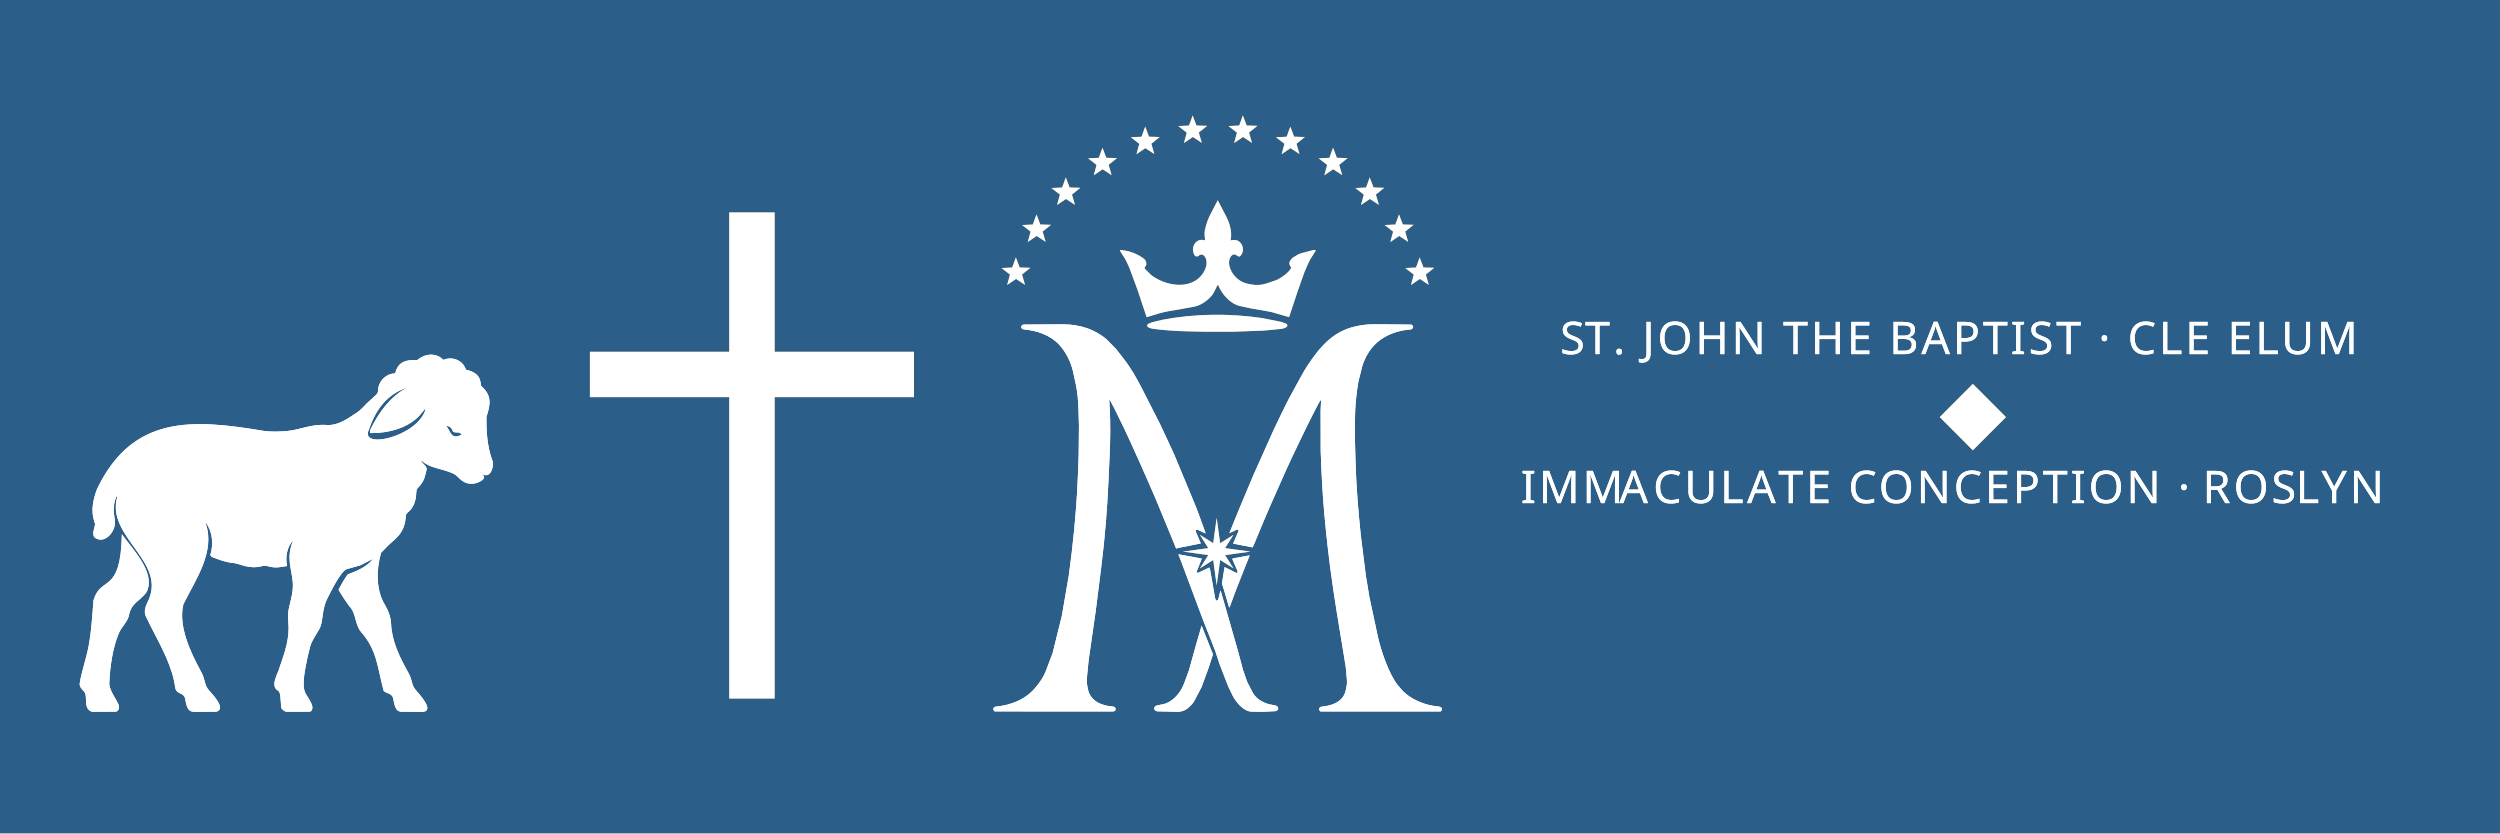
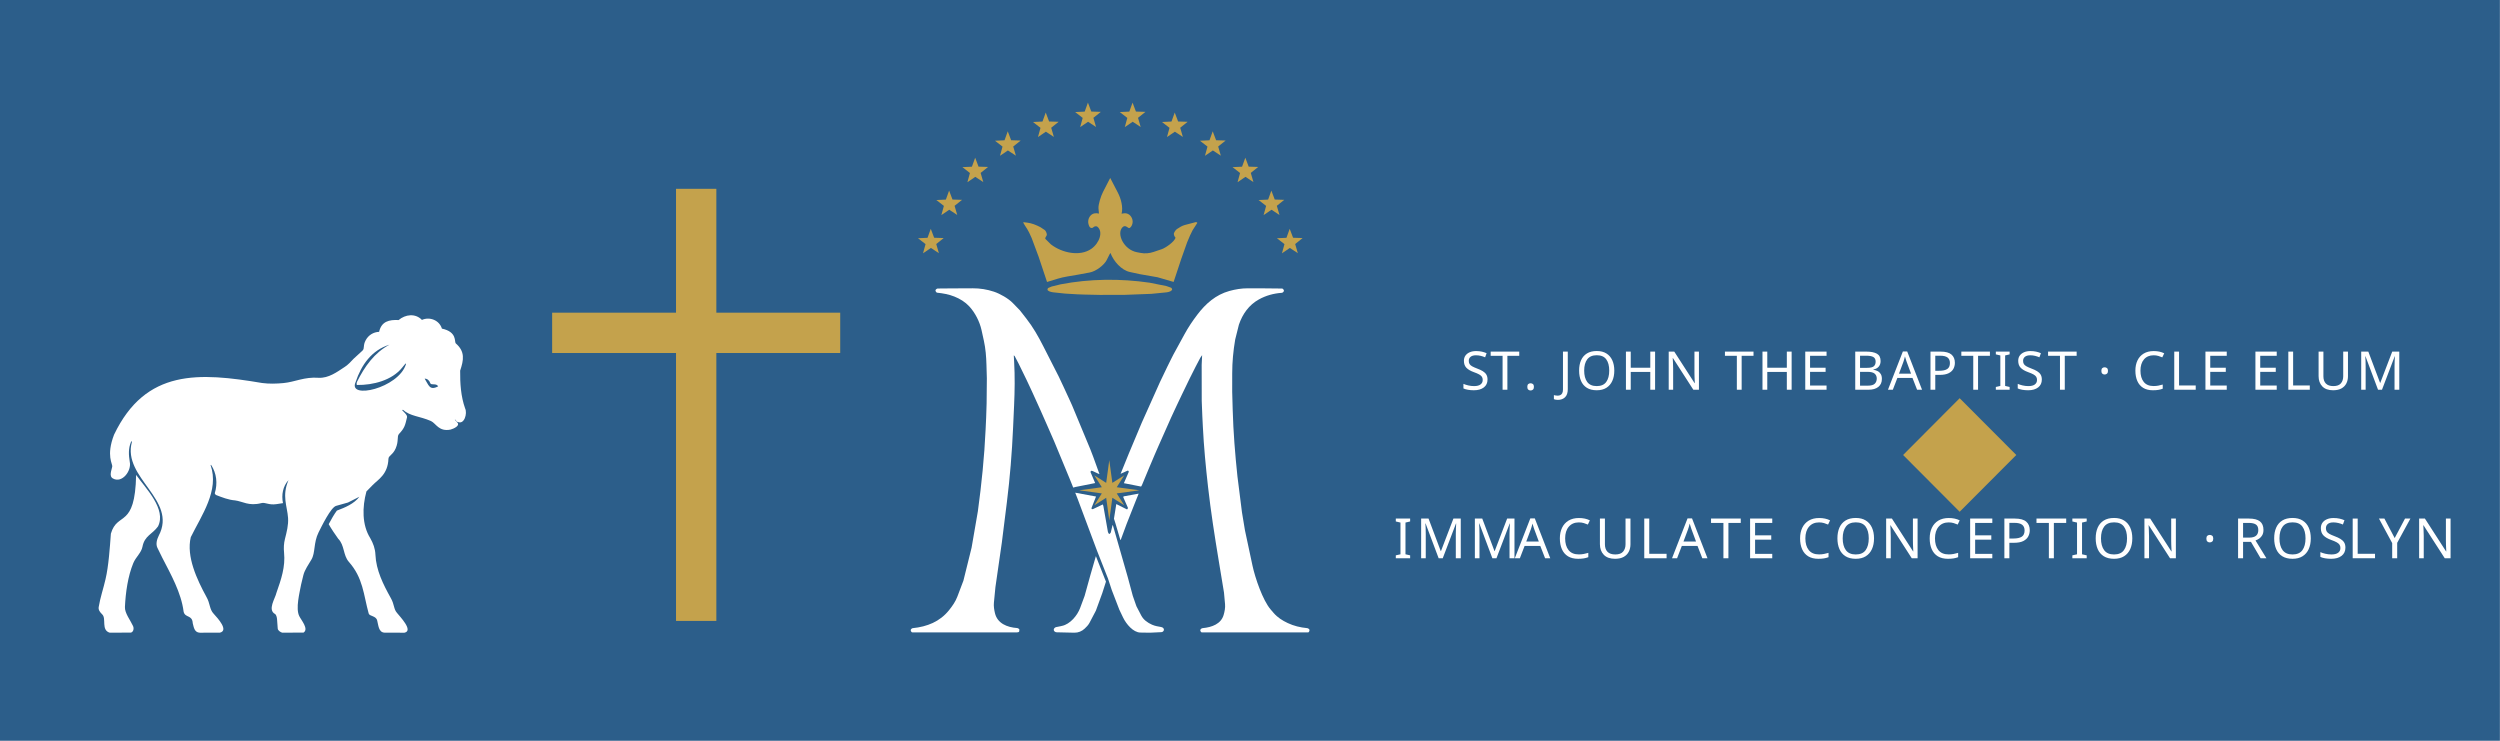
- <svg xmlns="http://www.w3.org/2000/svg" id="AB4-primary-lockup" viewBox="0 0 3600 1200">
+ <svg xmlns="http://www.w3.org/2000/svg" id="AB4-primary-lockup" viewBox="0 0 4050 1200">
  <g id="lockup-reversed">
-     <rect width="3600" height="1200" fill="#2c5e8a" />
+     <rect width="4049.81" height="1200" fill="#2c5e8a" />
    <g id="icon-group">
      <g id="lockup-m">
        <g id="crown-stars-accent">
-           <path d="M1747.99,421.07c-4.21,8.41-17.58,18.5-27.59,20.35l-19.25,3.57c-11.23,2.08-22.31,3.29-33.13,6.62l-16.83,5.18-13.66-40.93-11.23-30.18-4.13-9c-3.45-7.52-11.63-17.02-8.85-16.7l5.32.63c7.87.93,14.97,3.84,21.94,7.5l6.51,4.3c1.98,1.3,3.59,4.94,3.75,7.51.18,2.77-4.14,5.33-1.92,7.52l8.61,8.49c17.85,13.81,46.86,20,65.27,7.28,13.43-9.28,19.91-28.14,9.74-36.12-.98-.77-3.89-.59-4.88.09l-2.79,1.91c-1.08.74-3.92-.1-4.74-1.55-3.37-6.01-3.06-13.24,1.57-18.31,3.51-3.84,8.71-4.52,13.57-3.21l-.73-8.48c-.52-6.07,3.94-20.01,7.32-26.58l11.67-22.67,12.36,23.73c5.21,10,8.75,23.79,6.08,34.18l3.18-.55c7.06-1.22,12.76,3.59,14.38,10.32,1.84,7.63-3.61,14.33-5.87,13.5s-6.03-5.88-10.48-1.06c-9.61,10.41,2.29,36.07,23.6,40.17l6.05,1.16c6.97,1.34,14.28.66,20.99-1.61l13.33-4.51c6.2-2.09,21.04-12.45,22.15-18.67-1.46-1.36-3.39-5.04-2.39-7.46,1.07-2.58,2.89-5.21,5.06-6.64,3.99-2.63,7.95-5.17,12.48-6.36l17.63-4.65c.74-.19,2.92.69,2.45,1.42l-7.51,11.68-4.08,8.31-4.81,11.37-9.58,27.03-12.28,37.08-26.04-7.58-29.04-5.07-16.01-3.5c-13.41-2.93-26.22-17.26-31.22-30.73l-1.08,1.37-4.92,9.81Z" fill="#c4a24c" />
-           <path d="M1777.03,477.66l-40.21.09-25.21-.56-11.58-.41c-13.29-.47-25.98-1.55-39.23-3.26-4.08-.53-8.61-2.13-8.91-4.19-.1-.69.62-2.57,1.29-2.85l5.62-2.34,14.47-3.54c47.09-9.09,96.7-9.54,144.16-2.62l27.26,5.48,7.63,2.71c.56.2,1.45,1.88,1.5,2.48.19,2.48-4.72,4.53-9.11,4.96l-24.47,2.41-43.21,1.64Z" fill="#c4a24c" />
-           <polygon points="1776.23 818.53 1757.02 806.39 1752.01 843.11 1747.01 806.39 1727.8 818.53 1739.93 799.32 1703.21 794.31 1739.93 789.3 1727.8 770.09 1747.01 782.22 1752.01 745.51 1757.02 782.22 1776.23 770.09 1764.1 789.3 1800.81 794.31 1764.1 799.32 1776.23 818.53" fill="#c4a24c" />
+           <path d="M1793,421.07c-4.21,8.41-17.58,18.5-27.59,20.35l-19.25,3.57c-11.23,2.08-22.31,3.29-33.13,6.62l-16.83,5.18-13.66-40.93-11.23-30.18-4.13-9c-3.45-7.52-11.63-17.02-8.85-16.7l5.32.63c7.87.93,14.97,3.84,21.94,7.5l6.51,4.3c1.98,1.3,3.59,4.94,3.75,7.51.18,2.77-4.14,5.33-1.92,7.52l8.61,8.49c17.85,13.81,46.86,20,65.27,7.28,13.43-9.28,19.91-28.14,9.74-36.12-.98-.77-3.89-.59-4.88.09l-2.79,1.91c-1.08.74-3.92-.1-4.74-1.55-3.37-6.01-3.06-13.24,1.57-18.31,3.51-3.84,8.71-4.52,13.57-3.21l-.73-8.48c-.52-6.07,3.94-20.01,7.32-26.58l11.67-22.67,12.36,23.73c5.21,10,8.75,23.79,6.08,34.18l3.18-.55c7.06-1.22,12.76,3.59,14.38,10.32,1.84,7.63-3.61,14.33-5.87,13.5s-6.03-5.88-10.48-1.06c-9.61,10.41,2.29,36.07,23.6,40.17l6.05,1.16c6.97,1.34,14.28.66,20.99-1.61l13.33-4.51c6.2-2.09,21.04-12.45,22.15-18.67-1.46-1.36-3.39-5.04-2.39-7.46,1.07-2.58,2.89-5.21,5.06-6.64,3.99-2.63,7.95-5.17,12.48-6.36l17.63-4.65c.74-.19,2.92.69,2.45,1.42l-7.51,11.68-4.08,8.31-4.81,11.37-9.58,27.03-12.28,37.08-26.04-7.58-29.04-5.07-16.01-3.5c-13.41-2.93-26.22-17.26-31.22-30.73l-1.08,1.37-4.92,9.81Z" fill="#c4a24c" />
+           <path d="M1822.04,477.66l-40.21.09-25.21-.56-11.58-.41c-13.29-.47-25.98-1.55-39.23-3.26-4.08-.53-8.61-2.13-8.91-4.19-.1-.69.62-2.57,1.29-2.85l5.62-2.34,14.47-3.54c47.09-9.09,96.7-9.54,144.16-2.62l27.26,5.48,7.63,2.71c.56.2,1.45,1.88,1.5,2.48.19,2.48-4.72,4.53-9.11,4.96l-24.47,2.41-43.21,1.64Z" fill="#c4a24c" />
+           <polygon points="1821.24 818.53 1802.03 806.39 1797.03 843.11 1792.02 806.39 1772.81 818.53 1784.94 799.32 1748.22 794.31 1784.94 789.3 1772.81 770.09 1792.02 782.22 1797.03 745.51 1802.03 782.22 1821.24 770.09 1809.11 789.3 1845.83 794.31 1809.11 799.32 1821.24 818.53" fill="#c4a24c" />
          <g id="Stars">
-             <polygon id="Left_Star" data-name="Left Star" points="1476.01 410.17 1463.08 401.68 1450.28 410.37 1454.37 395.45 1442.15 385.96 1457.6 385.23 1462.85 370.68 1468.31 385.15 1483.77 385.64 1471.7 395.31 1476.01 410.17" fill="#c4a24c" />
-             <polygon points="1505.72 348.27 1492.79 339.77 1479.99 348.46 1484.08 333.54 1471.86 324.05 1487.31 323.33 1492.56 308.77 1498.02 323.25 1513.48 323.74 1501.41 333.41 1505.72 348.27" fill="#c4a24c" />
-             <polygon points="1547.92 294.98 1534.99 286.49 1522.19 295.18 1526.28 280.26 1514.06 270.77 1529.51 270.04 1534.76 255.49 1540.22 269.96 1555.68 270.45 1543.61 280.12 1547.92 294.98" fill="#c4a24c" />
-             <polygon points="1600.72 252.21 1587.79 243.71 1575 252.4 1579.08 237.48 1566.86 228 1582.31 227.27 1587.56 212.72 1593.03 227.19 1608.49 227.68 1596.41 237.35 1600.72 252.21" fill="#c4a24c" />
-             <polygon points="1662.24 221.83 1649.32 213.34 1636.52 222.03 1640.6 207.1 1628.38 197.62 1643.83 196.89 1649.08 182.34 1654.55 196.81 1670.01 197.3 1657.93 206.97 1662.24 221.83" fill="#c4a24c" />
-             <polygon points="1730.59 205.74 1717.66 197.24 1704.87 205.93 1708.95 191.01 1696.73 181.53 1712.18 180.8 1717.43 166.25 1722.89 180.72 1738.36 181.21 1726.28 190.88 1730.59 205.74" fill="#c4a24c" />
-             <polygon points="1802.88 205.74 1789.95 197.24 1777.16 205.93 1781.24 191.01 1769.02 181.53 1784.47 180.8 1789.72 166.25 1795.19 180.72 1810.65 181.21 1798.57 190.88 1802.88 205.74" fill="#c4a24c" />
-             <polygon points="1871.23 221.83 1858.3 213.34 1845.51 222.03 1849.59 207.1 1837.37 197.62 1852.82 196.89 1858.07 182.34 1863.53 196.81 1879 197.3 1866.92 206.97 1871.23 221.83" fill="#c4a24c" />
-             <polygon points="1932.75 252.21 1919.82 243.71 1907.03 252.4 1911.11 237.48 1898.89 228 1914.34 227.27 1919.59 212.72 1925.06 227.19 1940.52 227.68 1928.44 237.35 1932.75 252.21" fill="#c4a24c" />
-             <polygon points="1985.56 294.98 1972.63 286.49 1959.83 295.18 1963.91 280.26 1951.69 270.77 1967.15 270.04 1972.39 255.49 1977.86 269.96 1993.32 270.45 1981.25 280.12 1985.56 294.98" fill="#c4a24c" />
-             <polygon points="2027.76 348.27 2014.83 339.77 2002.03 348.46 2006.12 333.54 1993.9 324.05 2009.35 323.33 2014.59 308.77 2020.06 323.25 2035.52 323.74 2023.45 333.41 2027.76 348.27" fill="#c4a24c" />
-             <polygon id="Right_Star" data-name="Right Star" points="2057.47 410.17 2044.54 401.68 2031.74 410.37 2035.82 395.45 2023.6 385.96 2039.06 385.23 2044.3 370.68 2049.77 385.15 2065.23 385.64 2053.16 395.31 2057.47 410.17" fill="#c4a24c" />
+             <polygon id="Left_Star" data-name="Left Star" points="1521.02 410.17 1508.09 401.68 1495.29 410.37 1499.38 395.45 1487.16 385.96 1502.61 385.23 1507.86 370.68 1513.32 385.15 1528.79 385.64 1516.71 395.31 1521.02 410.17" fill="#c4a24c" />
+             <polygon points="1550.73 348.27 1537.8 339.77 1525 348.46 1529.09 333.54 1516.87 324.05 1532.32 323.33 1537.57 308.77 1543.03 323.25 1558.5 323.74 1546.42 333.41 1550.73 348.27" fill="#c4a24c" />
+             <polygon points="1592.93 294.98 1580 286.49 1567.2 295.18 1571.29 280.26 1559.07 270.77 1574.52 270.04 1579.77 255.49 1585.23 269.96 1600.7 270.45 1588.62 280.12 1592.93 294.98" fill="#c4a24c" />
+             <polygon points="1645.74 252.21 1632.81 243.71 1620.01 252.4 1624.09 237.48 1611.87 228 1627.33 227.27 1632.57 212.72 1638.04 227.19 1653.5 227.68 1641.42 237.35 1645.74 252.21" fill="#c4a24c" />
+             <polygon points="1707.26 221.83 1694.33 213.34 1681.53 222.03 1685.61 207.1 1673.39 197.62 1688.85 196.89 1694.09 182.34 1699.56 196.81 1715.02 197.3 1702.94 206.97 1707.26 221.83" fill="#c4a24c" />
+             <polygon points="1775.6 205.74 1762.68 197.24 1749.88 205.93 1753.96 191.01 1741.74 181.53 1757.2 180.8 1762.44 166.25 1767.91 180.72 1783.37 181.21 1771.29 190.88 1775.6 205.74" fill="#c4a24c" />
+             <polygon points="1847.9 205.74 1834.97 197.24 1822.17 205.93 1826.25 191.01 1814.03 181.53 1829.49 180.8 1834.73 166.25 1840.2 180.72 1855.66 181.21 1843.58 190.88 1847.9 205.74" fill="#c4a24c" />
+             <polygon points="1916.24 221.83 1903.32 213.34 1890.52 222.03 1894.6 207.1 1882.38 197.62 1897.83 196.89 1903.08 182.34 1908.55 196.81 1924.01 197.3 1911.93 206.97 1916.24 221.83" fill="#c4a24c" />
+             <polygon points="1977.76 252.21 1964.84 243.71 1952.04 252.4 1956.12 237.48 1943.9 228 1959.36 227.27 1964.6 212.72 1970.07 227.19 1985.53 227.68 1973.45 237.35 1977.76 252.21" fill="#c4a24c" />
+             <polygon points="2030.57 294.98 2017.64 286.49 2004.84 295.18 2008.93 280.26 1996.71 270.77 2012.16 270.04 2017.41 255.49 2022.87 269.96 2038.33 270.45 2026.26 280.12 2030.57 294.98" fill="#c4a24c" />
+             <polygon points="2072.77 348.27 2059.84 339.77 2047.04 348.46 2051.13 333.54 2038.91 324.05 2054.36 323.33 2059.61 308.77 2065.07 323.25 2080.53 323.74 2068.46 333.41 2072.77 348.27" fill="#c4a24c" />
+             <polygon id="Right_Star" data-name="Right Star" points="2102.48 410.17 2089.55 401.68 2076.75 410.37 2080.84 395.45 2068.62 385.96 2084.07 385.23 2089.32 370.68 2094.78 385.15 2110.24 385.64 2098.17 395.31 2102.48 410.17" fill="#c4a24c" />
          </g>
        </g>
        <g id="m-letterform">
          <g>
-             <path d="M1903.58,690.68l-.84-16.82-.95-24.42-.1-58.41.74-15.71-2.98,4.31-7.58,14.43-9.81,19.5-12.69,26.27-7.31,15.39-4.16,8.9-5.68,12.24-20.96,47.18-5.67,13.06-8.96,21.15-11.7,28.16c-.25.6-1.18,2.08-1.37,2.34l-10.17-2.01-17.73-3.49,7.67-17.62c.21-.49.29-2.12-.09-2.25l-1.5-.49-11.42,5.21,13.19-32.46,21.14-50.4,29.63-66.12,11.87-24.76,5.91-11.92,3.85-7.61,18.09-33.12c6.09-11.15,12.95-21.3,20.6-31.4,13.55-17.87,29.98-32.3,51.82-38.39,9.82-2.74,19.7-4.36,29.86-4.35l22.24.02,33.49.35c1.33.01,2.98,2.31,2.93,3.64-.04,1.19-1.88,3.17-3.29,3.27-13.4.97-25.72,4.32-37.36,10.78-16.06,8.91-26.37,23.53-32.29,40.83l-6.01,24.08c-3.09,18.21-4.82,36.17-4.83,54.73l-.02,30.09.82,29.36c1.01,36.09,3.85,71.22,7.63,107.18l7.37,58.48,4.86,29.32,12.13,56.82c4.3,20.13,16.66,56.43,29.48,71.34l4.91,5.7c6.17,7.17,14.11,12.22,22.71,16.26,10.03,4.71,20.31,7.2,31.52,8.26,1.48.14,3.14,1.36,3.67,2.44s-.46,4.49-2.23,4.49h-172.1c-1.42,0-2.73-2.85-2.46-3.9.38-1.45,2.06-2.86,3.87-3.03,14.91-1.4,29.71-6.78,33.94-21.32,1.63-5.62,2.83-11.63,2.29-17.54l-1.71-18.8-8.45-51.18c-6.63-40.15-12.81-79.49-17.38-119.92-3.7-32.75-6.77-64.73-8.44-98.12Z" fill="#fff" />
-             <path d="M1761.88,847.38l-2.28-7.07,3.77-23.73,17.11,8.55c.93.47,2.16-2.43,1.62-2.78l-7.38-16.72.4-1.49,18.6-3.38,5.91-1.07-4.8,11.88-14.7,37.18-9,24.39-.61,1.65c-.12.32-.75-.65-.88-1.07l-3.35-11.41-4.41-14.93Z" fill="#fff" />
-             <path d="M1597.31,575.69l.59,10.46c1.34,23.68.99,46.87-.08,70.59l-1.62,35.93c-1.84,40.86-5.04,80.91-10.12,121.45l-8.15,65.08-10.33,71.77-2.47,25.27c-.56,5.74.38,11.54,1.69,17.07,3.9,16.47,19.45,22.97,36,24.13,1.31.09,3.68,1.58,3.62,2.74-.06,1.13-.21,2.37-.41,2.98-.25.77-2.25,1.32-3.48,1.32l-169.68-.02c-1.49,0-2.72-2.82-2.52-3.91s1.84-2.77,3.19-2.91c23.54-2.43,43.95-10.55,58.8-29.02,5.5-6.85,10.49-13.93,13.6-22.15l9.82-25.93,13.22-53.39,10.17-58.94c6.01-44.21,10.48-87.8,12.52-132.29l.9-19.65.74-22.75.38-40.6-.64-21.99c-.38-13.19-1.36-26.04-4.18-38.9l-3.79-17.29c-2.96-13.48-10.46-28.33-19.99-38.52-6.68-7.14-14.96-12.18-24-15.8-9.14-3.66-18.17-5.21-28.07-6.27-1.19-.13-2.75-2.64-2.56-3.81.21-1.31,2.24-2.93,3.65-2.94l21.3-.19,35.25-.17c11.8-.06,23.28,1.76,34.48,5.48,9.98,3.32,23.43,11.02,30.44,18.24l11.61,11.94,10.72,13.73c10.65,13.64,18.97,28.33,26.87,43.82l25.2,49.45,7.83,16.6,8.47,18.35,5.37,11.79,29.79,71.7,4.54,11.82,10.16,28.08-2.43-.92-8.67-4.06c-.48-.23-1.74-.41-2.17-.42-.57-.01-1.43,1.74-1.2,2.28l6.82,16.11.65,1.54c.02.06-.66.12-1.25.24l-14.76,2.96-15.75,3.11-3.79,1.01-5.28-13.15-25.42-61.4-10.9-24.96-11.2-25.35-12.93-28.53-4.13-8.93-5.97-12.69-12.56-25.74-6.46-12.32c-.12-.23-1.62-1.28-1.44-1.13Z" fill="#fff" />
+             <path d="M1948.6,690.68l-.84-16.82-.95-24.42-.1-58.41.74-15.71-2.98,4.31-7.58,14.43-9.81,19.5-12.69,26.27-7.31,15.39-4.16,8.9-5.68,12.24-20.96,47.18-5.67,13.06-8.96,21.15-11.7,28.16c-.25.6-1.18,2.08-1.37,2.34l-10.17-2.01-17.73-3.49,7.67-17.62c.21-.49.29-2.12-.09-2.25l-1.5-.49-11.42,5.21,13.19-32.46,21.14-50.4,29.63-66.12,11.87-24.76,5.91-11.92,3.85-7.61,18.09-33.12c6.09-11.15,12.95-21.3,20.6-31.4,13.55-17.87,29.98-32.3,51.82-38.39,9.82-2.74,19.7-4.36,29.86-4.35l22.24.02,33.49.35c1.33.01,2.98,2.31,2.93,3.64-.04,1.19-1.88,3.17-3.29,3.27-13.4.97-25.72,4.32-37.36,10.78-16.06,8.91-26.37,23.53-32.29,40.83l-6.01,24.08c-3.09,18.21-4.82,36.17-4.83,54.73l-.02,30.09.82,29.36c1.01,36.09,3.85,71.22,7.63,107.18l7.37,58.48,4.86,29.32,12.13,56.82c4.3,20.13,16.66,56.43,29.48,71.34l4.91,5.7c6.17,7.17,14.11,12.22,22.71,16.26,10.03,4.71,20.31,7.2,31.52,8.26,1.48.14,3.14,1.36,3.67,2.44s-.46,4.49-2.23,4.49h-172.1c-1.42,0-2.73-2.85-2.46-3.9.38-1.45,2.06-2.86,3.87-3.03,14.91-1.4,29.71-6.78,33.94-21.32,1.63-5.62,2.83-11.63,2.29-17.54l-1.71-18.8-8.45-51.18c-6.63-40.15-12.81-79.49-17.38-119.92-3.7-32.75-6.77-64.73-8.44-98.12Z" fill="#fff" />
+             <path d="M1806.89,847.38l-2.28-7.07,3.77-23.73,17.11,8.55c.93.47,2.16-2.43,1.62-2.78l-7.38-16.72.4-1.49,18.6-3.38,5.91-1.07-4.8,11.88-14.7,37.18-9,24.39-.61,1.65c-.12.32-.75-.65-.88-1.07l-3.35-11.41-4.41-14.93Z" fill="#fff" />
+             <path d="M1642.32,575.69l.59,10.46c1.34,23.68.99,46.87-.08,70.59l-1.62,35.93c-1.84,40.86-5.04,80.91-10.12,121.45l-8.15,65.08-10.33,71.77-2.47,25.27c-.56,5.74.38,11.54,1.69,17.07,3.9,16.47,19.45,22.97,36,24.13,1.31.09,3.68,1.58,3.62,2.74-.06,1.13-.21,2.37-.41,2.98-.25.77-2.25,1.32-3.48,1.32l-169.68-.02c-1.49,0-2.72-2.82-2.52-3.91s1.84-2.77,3.19-2.91c23.54-2.43,43.95-10.55,58.8-29.02,5.5-6.85,10.49-13.93,13.6-22.15l9.82-25.93,13.22-53.39,10.17-58.94c6.01-44.21,10.48-87.8,12.52-132.29l.9-19.65.74-22.75.38-40.6-.64-21.99c-.38-13.19-1.36-26.04-4.18-38.9l-3.79-17.29c-2.96-13.48-10.46-28.33-19.99-38.52-6.68-7.14-14.96-12.18-24-15.8-9.14-3.66-18.17-5.21-28.07-6.27-1.19-.13-2.75-2.64-2.56-3.81.21-1.31,2.24-2.93,3.65-2.94l21.3-.19,35.25-.17c11.8-.06,23.28,1.76,34.48,5.48,9.98,3.32,23.43,11.02,30.44,18.24l11.61,11.94,10.72,13.73c10.65,13.64,18.97,28.33,26.87,43.82l25.2,49.45,7.83,16.6,8.47,18.35,5.37,11.79,29.79,71.7,4.54,11.82,10.16,28.08-2.43-.92-8.67-4.06c-.48-.23-1.74-.41-2.17-.42-.57-.01-1.43,1.74-1.2,2.28l6.82,16.11.65,1.54c.02.06-.66.12-1.25.24l-14.76,2.96-15.75,3.11-3.79,1.01-5.28-13.15-25.42-61.4-10.9-24.96-11.2-25.35-12.93-28.53-4.13-8.93-5.97-12.69-12.56-25.74-6.46-12.32c-.12-.23-1.62-1.28-1.44-1.13Z" fill="#fff" />
          </g>
          <g>
-             <path d="M1840.53,1019.61c-1.08-5.58-8.45-2.89-19.21-7.59-7.28-3.17-13.9-7.96-17.55-14.97l-7.8-14.98-5.88-16.88-8.11-30.15-24.04-83.92c-.18-.09-.5-.25-.69-.35l-2.77,11.82c-.17.71-1.79,2.55-2.39,2.44-.92-.17-2.1-2.3-2.28-3.37l-5.49-31.24-1.92-10.9c-.09-.53-.8-2.2-.92-2.32l-15.94,7.57c-.53.25-2.2,0-2.26-.43-.04-.29-.04-1.4.14-1.85l7.15-18.1-33.73-6.24,3.98,10.19,31.63,84.63h.02s16.96,43.01,16.96,43.01c.15-.02.23-.01.1.05l6.6,20.06,12.22,31.72,6.05,12.63c5,10.44,16.36,24.11,27.91,24.29l15.75.24,18.72-.9c1.99-.1,4.15-2.45,3.76-4.47Z" fill="#fff" />
-             <path d="M1757.24,850.77h0c-.24-.12-.17-.09,0,0Z" fill="#fff" />
+             <path d="M1885.54,1019.61c-1.08-5.58-8.45-2.89-19.21-7.59-7.28-3.17-13.9-7.96-17.55-14.97l-7.8-14.98-5.88-16.88-8.11-30.15-24.04-83.92c-.18-.09-.5-.25-.69-.35l-2.77,11.82c-.17.71-1.79,2.55-2.39,2.44-.92-.17-2.1-2.3-2.28-3.37l-5.49-31.24-1.92-10.9c-.09-.53-.8-2.2-.92-2.32l-15.94,7.57c-.53.25-2.2,0-2.26-.43-.04-.29-.04-1.4.14-1.85l7.15-18.1-33.73-6.24,3.98,10.19,31.63,84.63h.02s16.96,43.01,16.96,43.01c.15-.02.23-.01.1.05l6.6,20.06,12.22,31.72,6.05,12.63c5,10.44,16.36,24.11,27.91,24.29l15.75.24,18.72-.9c1.99-.1,4.15-2.45,3.76-4.47Z" fill="#fff" />
+             <path d="M1802.26,850.77h0c-.24-.12-.17-.09,0,0Z" fill="#fff" />
          </g>
-           <path d="M1745.12,938.45h-.01s-14.79-37.52-14.79-37.52l-8.72,30.08-9.52,34.33-7.26,19.58c-4.53,12.22-16.3,26.31-29.44,29.02l-9.51,1.97c-2.12.44-3.98,2.55-3.8,4.59.19,2.14,2.4,3.77,4.78,3.82l28.54.65c6.33.14,12.38-2.37,16.84-6.67,2.93-2.82,5.88-5.76,7.76-9.35l10.35-19.73,10.41-28.53,5.9-18.43-1.51-3.84Z" fill="#fff" />
+           <path d="M1790.13,938.45h-.01s-14.79-37.52-14.79-37.52l-8.72,30.08-9.52,34.33-7.26,19.58c-4.53,12.22-16.3,26.31-29.44,29.02l-9.51,1.97c-2.12.44-3.98,2.55-3.8,4.59.19,2.14,2.4,3.77,4.78,3.82l28.54.65c6.33.14,12.38-2.37,16.84-6.67,2.93-2.82,5.88-5.76,7.76-9.35l10.35-19.73,10.41-28.53,5.9-18.43-1.51-3.84Z" fill="#fff" />
        </g>
      </g>
      <g id="lockup-lamb">
-         <path d="M606.34,664.25c2.15,2.99,8.87,7.67,8.02,11.85-3.1,12.69-3.52,16.81-12.98,26.91-3.72,3.98-.08,11.11-5.45,23.5-4.54,10.47-11.43,11.41-11.65,16.69-1.06,25.56-16.56,33.37-25.58,42.6l-10.09,10.32c-6.96,25.46-7.27,54.23,6.16,75.65,4.8,8.51,7.98,16.91,8.4,26.77,1.08,25.26,12.67,48.28,24.71,69.95,6.27,10.82,4.55,17.97,10.24,24.41,4.38,5.66,27.33,29,12,32.1,0,0-32.31-.11-32.31-.11-9.85-.5-9.81-12.77-11.79-19.63-1.85-7.96-12.6-6.67-13.77-11.42-8.53-30.88-8.87-57.42-32.27-83.79-9.37-10.9-6.66-26.73-17.1-37.29-4.14-5.61-12.11-17.47-15.39-23.6,4.3-7.96,8-14.85,13.22-21.98,13.05-4.92,27.89-10.96,36.48-22.46l-18.5,9.37-18.99,5.35c-8.7,1.95-24.27,34.4-28.69,43.16-8.3,16.7-4.95,33.01-11.55,43.96-4.47,7.79-10.82,16.37-13.01,25.16,0,0-3.66,15.11-3.66,15.11-2.49,13.59-9.19,38.91-2.98,51.31,3.02,6.34,15.92,20.91,6.87,26.66l-34.59.13c-2.97-.9-6.95-3.56-7.18-6.67l-1.15-15.55c-.17-2.24-1.22-6.72-2.97-7.88-12.97-6.88.05-25.19,2.09-34.68,7.53-21.4,14.61-41.89,12.28-64.91-.77-7.57-.39-14.79,1.45-22.19,2.77-11.09,5.83-22.47,5.04-33.96-1.33-19.36-10.3-35.56.68-61.26-9.19,10.12-11.62,23.82-8.92,37.25l-10.55,1.62c-12.48,1.92-18.03-3.33-24.36-1.69-20.53,5.33-30.48-2.85-42.86-4.39-10.22-.7-21.16-4.98-30.61-8.68-.83-.31-2.07-2.24-2.15-2.8,4.92-15.93,3.01-32.53-6-46.15l-.75.46c14.41,41.06-14.68,81.42-32.08,116.75-7.58,31.37,10.17,68.93,25.3,96.68,6.33,10.89,4.7,20.01,11.84,27.48,6.87,7.49,24.58,26.96,10.13,30.53,0,0-32.56.1-32.56.1-8.95-.35-9.81-8.81-11.54-15.36-.76-14.02-12.35-8.24-14.77-18.67-3.92-31.04-20.82-60.62-34.85-87.99,0,0-7.6-15.49-7.6-15.49-2.99-6.09-.8-13.71,2.12-19.62,30.74-58.47-59.17-93.41-43.53-151.56-.03-1.92-.53-2.25-1.41-.33-4.46,10.91-3.74,20.87-2.03,31.98,3.41,14.91-12.56,35.5-27.11,27.23-7-3.57-2.17-13.74-1.23-19.25.99-4.25-10.35-17.25,2.96-51.78,51.18-106.81,137.84-100.88,239.89-83.67,11.57,1.51,23.11,1.19,34.74.07,18.43-1.77,33.59-10.27,56.86-8.53,15.92.81,29.62-9.28,42.25-17.65,4.02-2.22,11.39-9.84,14.45-13.31,0,0,14.06-12.89,14.06-12.89,4.2-3.85.45-8.14,5.56-17.31,4.52-8.1,12.34-12.89,21.55-13.29,3.85-17.06,16.3-19.82,31.59-19.08,10.88-9.14,27-11.4,37.78-.25,12.66-5.6,28.18.48,32.4,14.12,24.97,5.34,19.94,21.27,22.35,23.84,15.51,13.36,12.94,27.01,7.19,44.22-.23,20.46,1.12,41.69,7.97,61.04,4.13,8.24-1.37,27.39-12.16,21.91l-1.35.16c7.16,5.69-5.04,11.12-10.15,12.43-18.93,3.68-23.27-9.9-31.57-13.87-18.57-8.15-33.54-7.54-45.39-18.21l-1.4.4ZM606.57,595.46c-16.61,20.78-47.35,28.53-73.18,28.21-1.09.07-.65-4.05-.04-5.13,12.16-24.46,28.1-47.19,52.73-60.21-29.03,8.93-45.72,32.76-55,60.62-13.29,28.85,69.33,10.08,81.52-28.8l-.41-1.57-5.62,6.86ZM652.02,620.7c-1.37-4.35-4.97-7.46-9.08-7.28,6.47,10,7.65,20.02,21.89,12.45-3.17-5.75-11.55-1.16-12.81-5.17ZM606.82,662.61l-1.21-.11,1.21.11ZM693.94,680.92l-2.18-1.46,1.12,2.04,1.06-.58ZM694.46,681.6l-.84.87.65.59.82-.75-.63-.72Z" fill="#fff" />
-         <path d="M170.38,1013.94c1.82,3.39,1.26,9.46-3.13,10.84l-34.5.19c-14.25-4.24-5.16-22.79-12.04-29.54-3.44-3.38-6.79-7.27-5.79-12.21,2.45-15.2,7.68-30.06,11.04-44.99,5.02-21.17,7.03-51.72,8.65-73.67,10.55-36.6,39.14-7.23,40.91-95.2,15.62,21.98,49.39,55.4,35.47,83.39-9.12,12.83-21.71,14.81-25.21,32.98-1.91,9.92-10.8,16.63-14.9,26.63-8.72,21.24-12.41,47.52-13.49,70.86-.64,9.79,9.21,22.22,13,30.73Z" fill="#fff" />
+         <path d="M651.36,664.25c2.15,2.99,8.87,7.67,8.02,11.85-3.1,12.69-3.52,16.81-12.98,26.91-3.72,3.98-.08,11.11-5.45,23.5-4.54,10.47-11.43,11.41-11.65,16.69-1.06,25.56-16.56,33.37-25.58,42.6l-10.09,10.32c-6.96,25.46-7.27,54.23,6.16,75.65,4.8,8.51,7.98,16.91,8.4,26.77,1.08,25.26,12.67,48.28,24.71,69.95,6.27,10.82,4.55,17.97,10.24,24.41,4.38,5.66,27.33,29,12,32.1,0,0-32.31-.11-32.31-.11-9.85-.5-9.81-12.77-11.79-19.63-1.85-7.96-12.6-6.67-13.77-11.42-8.53-30.88-8.87-57.42-32.27-83.79-9.37-10.9-6.66-26.73-17.1-37.29-4.14-5.61-12.11-17.47-15.39-23.6,4.3-7.96,8-14.85,13.22-21.98,13.05-4.92,27.89-10.96,36.48-22.46l-18.5,9.37-18.99,5.35c-8.7,1.95-24.27,34.4-28.69,43.16-8.3,16.7-4.95,33.01-11.55,43.96-4.47,7.79-10.82,16.37-13.01,25.16,0,0-3.66,15.11-3.66,15.11-2.49,13.59-9.19,38.91-2.98,51.31,3.02,6.34,15.92,20.91,6.87,26.66l-34.59.13c-2.97-.9-6.95-3.56-7.18-6.67l-1.15-15.55c-.17-2.24-1.22-6.72-2.97-7.88-12.97-6.88.05-25.19,2.09-34.68,7.53-21.4,14.61-41.89,12.28-64.91-.77-7.57-.39-14.79,1.45-22.19,2.77-11.09,5.83-22.47,5.04-33.96-1.33-19.36-10.3-35.56.68-61.26-9.19,10.12-11.62,23.82-8.92,37.25l-10.55,1.62c-12.48,1.92-18.03-3.33-24.36-1.69-20.53,5.33-30.48-2.85-42.86-4.39-10.22-.7-21.16-4.98-30.61-8.68-.83-.31-2.07-2.24-2.15-2.8,4.92-15.93,3.01-32.53-6-46.15l-.75.46c14.41,41.06-14.68,81.42-32.08,116.75-7.58,31.37,10.17,68.93,25.3,96.68,6.33,10.89,4.7,20.01,11.84,27.48,6.87,7.49,24.58,26.96,10.13,30.53,0,0-32.56.1-32.56.1-8.95-.35-9.81-8.81-11.54-15.36-.76-14.02-12.35-8.24-14.77-18.67-3.92-31.04-20.82-60.62-34.85-87.99,0,0-7.6-15.49-7.6-15.49-2.99-6.09-.8-13.71,2.12-19.62,30.74-58.47-59.17-93.41-43.53-151.56-.03-1.92-.53-2.25-1.41-.33-4.46,10.91-3.74,20.87-2.03,31.98,3.41,14.91-12.56,35.5-27.11,27.23-7-3.57-2.17-13.74-1.23-19.25.99-4.25-10.35-17.25,2.96-51.78,51.18-106.81,137.84-100.88,239.89-83.67,11.57,1.51,23.11,1.19,34.74.07,18.43-1.77,33.59-10.27,56.86-8.53,15.92.81,29.62-9.28,42.25-17.65,4.02-2.22,11.39-9.84,14.45-13.31,0,0,14.06-12.89,14.06-12.89,4.2-3.85.45-8.14,5.56-17.31,4.52-8.1,12.34-12.89,21.55-13.29,3.85-17.06,16.3-19.82,31.59-19.08,10.88-9.14,27-11.4,37.78-.25,12.66-5.6,28.18.48,32.4,14.12,24.97,5.34,19.94,21.27,22.35,23.84,15.51,13.36,12.94,27.01,7.19,44.22-.23,20.46,1.12,41.69,7.97,61.04,4.13,8.24-1.37,27.39-12.16,21.91l-1.35.16c7.16,5.69-5.04,11.12-10.15,12.43-18.93,3.68-23.27-9.9-31.57-13.87-18.57-8.15-33.54-7.54-45.39-18.21l-1.4.4ZM651.59,595.46c-16.61,20.78-47.35,28.53-73.18,28.21-1.09.07-.65-4.05-.04-5.13,12.16-24.46,28.1-47.19,52.73-60.21-29.03,8.93-45.72,32.76-55,60.62-13.29,28.85,69.33,10.08,81.52-28.8l-.41-1.57-5.62,6.86ZM697.03,620.7c-1.37-4.35-4.97-7.46-9.08-7.28,6.47,10,7.65,20.02,21.89,12.45-3.17-5.75-11.55-1.16-12.81-5.17ZM651.84,662.61l-1.21-.11,1.21.11ZM738.95,680.92l-2.18-1.46,1.12,2.04,1.06-.58ZM739.47,681.6l-.84.87.65.59.82-.75-.63-.72Z" fill="#fff" />
+         <path d="M215.39,1013.94c1.82,3.39,1.26,9.46-3.13,10.84l-34.5.19c-14.25-4.24-5.16-22.79-12.04-29.54-3.44-3.38-6.79-7.27-5.79-12.21,2.45-15.2,7.68-30.06,11.04-44.99,5.02-21.17,7.03-51.72,8.65-73.67,10.55-36.6,39.14-7.23,40.91-95.2,15.62,21.98,49.39,55.4,35.47,83.39-9.12,12.83-21.71,14.81-25.21,32.98-1.91,9.92-10.8,16.63-14.9,26.63-8.72,21.24-12.41,47.52-13.49,70.86-.64,9.79,9.21,22.22,13,30.73Z" fill="#fff" />
      </g>
-       <polygon id="lockup-cross" points="1316.14 506.54 1115.47 506.54 1115.47 305.88 1050.14 305.88 1050.14 506.54 849.47 506.54 849.47 571.88 1050.14 571.88 1050.14 1005.88 1115.47 1005.88 1115.47 571.88 1316.14 571.88 1316.14 506.54" fill="#c4a24c" />
+       <polygon id="lockup-cross" points="1361.15 506.54 1160.48 506.54 1160.48 305.88 1095.15 305.88 1095.15 506.54 894.48 506.54 894.48 571.88 1095.15 571.88 1095.15 1005.88 1160.48 1005.88 1160.48 571.88 1361.15 571.88 1361.15 506.54" fill="#c4a24c" />
    </g>
    <g id="text-block">
-       <text transform="translate(2246.505 509.9379)" fill="#fff" font-family="CormorantSC-Regular, 'Cormorant SC'" font-size="65">
+       <text transform="translate(2366.354 631.3625)" fill="#fff" font-family="CormorantSC-Regular, 'Cormorant SC'" font-size="86.51">
        <tspan x="0" y="0" letter-spacing=".06em">S</tspan>
-         <tspan x="35.81" y="0" letter-spacing="0em">T</tspan>
-         <tspan x="76.37" y="0" letter-spacing=".06em">. JOHN THE BAPTIST · CLE ELUM</tspan>
+         <tspan x="47.67" y="0" letter-spacing="0em">T</tspan>
+         <tspan x="101.65" y="0" letter-spacing=".06em">. JOHN THE BAPTIST · CLE ELUM</tspan>
      </text>
-       <text transform="translate(2792.83 633.0932)" fill="#c4a24c" font-family="CormorantSC-Regular, 'Cormorant SC'" font-size="125" letter-spacing=".06em">
+       <text transform="translate(3082.301 799.5109)" fill="#c4a24c" font-family="CormorantSC-Regular, 'Cormorant SC'" font-size="240.3" letter-spacing=".06em">
        <tspan x="0" y="0">◆</tspan>
      </text>
-       <text transform="translate(2189.89 724.479)" fill="#fff" font-family="CormorantSC-Regular, 'Cormorant SC'" font-size="65">
+       <text transform="translate(2257.611 904.3454)" fill="#fff" font-family="CormorantSC-Regular, 'Cormorant SC'" font-size="90">
        <tspan x="0" y="0" letter-spacing=".06em">IMM</tspan>
-         <tspan x="141.83" y="0" letter-spacing=".05em">A</tspan>
-         <tspan x="190.58" y="0" letter-spacing=".06em">CUL</tspan>
-         <tspan x="325.78" y="0" letter-spacing="0em">A</tspan>
-         <tspan x="370.76" y="0" letter-spacing=".06em">TE CONCEPTION · </tspan>
-         <tspan x="981.75" y="0" letter-spacing=".01em">R</tspan>
-         <tspan x="1026.34" y="0" letter-spacing=".06em">OS</tspan>
-         <tspan x="1115.84" y="0" letter-spacing=".04em">L</tspan>
-         <tspan x="1152.89" y="0" letter-spacing=".06em">YN</tspan>
-       </text>
-     </g>
-   </g>
-   <g id="lockup-mono-white">
-     <g id="icon-group-2" data-name="icon-group">
-       <g id="lockup-m-2" data-name="lockup-m">
-         <g id="crown-stars-accent-2" data-name="crown-stars-accent">
-           <path d="M1747.99,421.07c-4.21,8.41-17.58,18.5-27.59,20.35l-19.25,3.57c-11.23,2.08-22.31,3.29-33.13,6.62l-16.83,5.18-13.66-40.93-11.23-30.18-4.13-9c-3.45-7.52-11.63-17.02-8.85-16.7l5.32.63c7.87.93,14.97,3.84,21.94,7.5l6.51,4.3c1.98,1.3,3.59,4.94,3.75,7.51.18,2.77-4.14,5.33-1.92,7.52l8.61,8.49c17.85,13.81,46.86,20,65.27,7.28,13.43-9.28,19.91-28.14,9.74-36.12-.98-.77-3.89-.59-4.88.09l-2.79,1.91c-1.08.74-3.92-.1-4.74-1.55-3.37-6.01-3.06-13.24,1.57-18.31,3.51-3.84,8.71-4.52,13.57-3.21l-.73-8.48c-.52-6.07,3.94-20.01,7.32-26.58l11.67-22.67,12.36,23.73c5.21,10,8.75,23.79,6.08,34.18l3.18-.55c7.06-1.22,12.76,3.59,14.38,10.32,1.84,7.63-3.61,14.33-5.87,13.5s-6.03-5.88-10.48-1.06c-9.61,10.41,2.29,36.07,23.6,40.17l6.05,1.16c6.97,1.34,14.28.66,20.99-1.61l13.33-4.51c6.2-2.09,21.04-12.45,22.15-18.67-1.46-1.36-3.39-5.04-2.39-7.46,1.07-2.58,2.89-5.21,5.06-6.64,3.99-2.63,7.95-5.17,12.48-6.36l17.63-4.65c.74-.19,2.92.69,2.45,1.42l-7.51,11.68-4.08,8.31-4.81,11.37-9.58,27.03-12.28,37.08-26.04-7.58-29.04-5.07-16.01-3.5c-13.41-2.93-26.22-17.26-31.22-30.73l-1.08,1.37-4.92,9.81Z" fill="#fff" />
-           <path d="M1777.03,477.66l-40.21.09-25.21-.56-11.58-.41c-13.29-.47-25.98-1.55-39.23-3.26-4.08-.53-8.61-2.13-8.91-4.19-.1-.69.62-2.57,1.29-2.85l5.62-2.34,14.47-3.54c47.09-9.09,96.7-9.54,144.16-2.62l27.26,5.48,7.63,2.71c.56.2,1.45,1.88,1.5,2.48.19,2.48-4.72,4.53-9.11,4.96l-24.47,2.41-43.21,1.64Z" fill="#fff" />
-           <polygon points="1776.23 818.53 1757.02 806.39 1752.01 843.11 1747.01 806.39 1727.8 818.53 1739.93 799.32 1703.21 794.31 1739.93 789.3 1727.8 770.09 1747.01 782.22 1752.01 745.51 1757.02 782.22 1776.23 770.09 1764.1 789.3 1800.81 794.31 1764.1 799.32 1776.23 818.53" fill="#fff" />
-           <g id="Stars-2" data-name="Stars">
-             <polygon id="Left_Star-2" data-name="Left Star" points="1476.01 410.17 1463.08 401.68 1450.28 410.37 1454.37 395.45 1442.15 385.96 1457.6 385.23 1462.85 370.68 1468.31 385.15 1483.77 385.64 1471.7 395.31 1476.01 410.17" fill="#fff" />
-             <polygon points="1505.72 348.27 1492.79 339.77 1479.99 348.46 1484.08 333.54 1471.86 324.05 1487.31 323.33 1492.56 308.77 1498.02 323.25 1513.48 323.74 1501.41 333.41 1505.72 348.27" fill="#fff" />
-             <polygon points="1547.92 294.98 1534.99 286.49 1522.19 295.18 1526.28 280.26 1514.06 270.77 1529.51 270.04 1534.76 255.49 1540.22 269.96 1555.68 270.45 1543.61 280.12 1547.92 294.98" fill="#fff" />
-             <polygon points="1600.72 252.21 1587.79 243.71 1575 252.4 1579.08 237.48 1566.86 228 1582.31 227.27 1587.56 212.72 1593.03 227.19 1608.49 227.68 1596.41 237.35 1600.72 252.21" fill="#fff" />
-             <polygon points="1662.24 221.83 1649.32 213.34 1636.52 222.03 1640.6 207.1 1628.38 197.62 1643.83 196.89 1649.08 182.34 1654.55 196.81 1670.01 197.3 1657.93 206.97 1662.24 221.83" fill="#fff" />
-             <polygon points="1730.59 205.74 1717.66 197.24 1704.87 205.93 1708.95 191.01 1696.73 181.53 1712.18 180.8 1717.43 166.25 1722.89 180.72 1738.36 181.21 1726.28 190.88 1730.59 205.74" fill="#fff" />
-             <polygon points="1802.88 205.74 1789.95 197.24 1777.16 205.93 1781.24 191.01 1769.02 181.53 1784.47 180.8 1789.72 166.25 1795.19 180.72 1810.65 181.21 1798.57 190.88 1802.88 205.74" fill="#fff" />
-             <polygon points="1871.23 221.83 1858.3 213.34 1845.51 222.03 1849.59 207.1 1837.37 197.62 1852.82 196.89 1858.07 182.34 1863.53 196.81 1879 197.3 1866.92 206.97 1871.23 221.83" fill="#fff" />
-             <polygon points="1932.75 252.21 1919.82 243.71 1907.03 252.4 1911.11 237.48 1898.89 228 1914.34 227.27 1919.59 212.72 1925.06 227.19 1940.52 227.68 1928.44 237.35 1932.75 252.21" fill="#fff" />
-             <polygon points="1985.56 294.98 1972.63 286.49 1959.83 295.18 1963.91 280.26 1951.69 270.77 1967.15 270.04 1972.39 255.49 1977.86 269.96 1993.32 270.45 1981.25 280.12 1985.56 294.98" fill="#fff" />
-             <polygon points="2027.76 348.27 2014.83 339.77 2002.03 348.46 2006.12 333.54 1993.9 324.05 2009.35 323.33 2014.59 308.77 2020.06 323.25 2035.52 323.74 2023.45 333.41 2027.76 348.27" fill="#fff" />
-             <polygon id="Right_Star-2" data-name="Right Star" points="2057.47 410.17 2044.54 401.68 2031.74 410.37 2035.82 395.45 2023.6 385.96 2039.06 385.23 2044.3 370.68 2049.77 385.15 2065.23 385.64 2053.16 395.31 2057.47 410.17" fill="#fff" />
-           </g>
-         </g>
-         <g id="m-letterform-2" data-name="m-letterform">
-           <g>
-             <path d="M1903.58,690.68l-.84-16.82-.95-24.42-.1-58.41.74-15.71-2.98,4.31-7.58,14.43-9.81,19.5-12.69,26.27-7.31,15.39-4.16,8.9-5.68,12.24-20.96,47.18-5.67,13.06-8.96,21.15-11.7,28.16c-.25.6-1.18,2.08-1.37,2.34l-10.17-2.01-17.73-3.49,7.67-17.62c.21-.49.29-2.12-.09-2.25l-1.5-.49-11.42,5.21,13.19-32.46,21.14-50.4,29.63-66.12,11.87-24.76,5.91-11.92,3.85-7.61,18.09-33.12c6.09-11.15,12.95-21.3,20.6-31.4,13.55-17.87,29.98-32.3,51.82-38.39,9.82-2.74,19.7-4.36,29.86-4.35l22.24.02,33.49.35c1.33.01,2.98,2.31,2.93,3.64-.04,1.19-1.88,3.17-3.29,3.27-13.4.97-25.72,4.32-37.36,10.78-16.06,8.91-26.37,23.53-32.29,40.83l-6.01,24.08c-3.09,18.21-4.82,36.17-4.83,54.73l-.02,30.09.82,29.36c1.01,36.09,3.85,71.22,7.63,107.18l7.37,58.48,4.86,29.32,12.13,56.82c4.3,20.13,16.66,56.43,29.48,71.34l4.91,5.7c6.17,7.17,14.11,12.22,22.71,16.26,10.03,4.71,20.31,7.2,31.52,8.26,1.48.14,3.14,1.36,3.67,2.44s-.46,4.49-2.23,4.49h-172.1c-1.42,0-2.73-2.85-2.46-3.9.38-1.45,2.06-2.86,3.87-3.03,14.91-1.4,29.71-6.78,33.94-21.32,1.63-5.62,2.83-11.63,2.29-17.54l-1.71-18.8-8.45-51.18c-6.63-40.15-12.81-79.49-17.38-119.92-3.7-32.75-6.77-64.73-8.44-98.12Z" fill="#fff" />
-             <path d="M1761.88,847.38l-2.28-7.07,3.77-23.73,17.11,8.55c.93.47,2.16-2.43,1.62-2.78l-7.38-16.72.4-1.49,18.6-3.38,5.91-1.07-4.8,11.88-14.7,37.18-9,24.39-.61,1.65c-.12.32-.75-.65-.88-1.07l-3.35-11.41-4.41-14.93Z" fill="#fff" />
-             <path d="M1597.31,575.69l.59,10.46c1.34,23.68.99,46.87-.08,70.59l-1.62,35.93c-1.84,40.86-5.04,80.91-10.12,121.45l-8.15,65.08-10.33,71.77-2.47,25.27c-.56,5.74.38,11.54,1.69,17.07,3.9,16.47,19.45,22.97,36,24.13,1.31.09,3.68,1.58,3.62,2.74-.06,1.13-.21,2.37-.41,2.98-.25.77-2.25,1.32-3.48,1.32l-169.68-.02c-1.49,0-2.72-2.82-2.52-3.91s1.84-2.77,3.19-2.91c23.54-2.43,43.95-10.55,58.8-29.02,5.5-6.85,10.49-13.93,13.6-22.15l9.82-25.93,13.22-53.39,10.17-58.94c6.01-44.21,10.48-87.8,12.52-132.29l.9-19.65.74-22.75.38-40.6-.64-21.99c-.38-13.19-1.36-26.04-4.18-38.9l-3.79-17.29c-2.96-13.48-10.46-28.33-19.99-38.52-6.68-7.14-14.96-12.18-24-15.8-9.14-3.66-18.17-5.21-28.07-6.27-1.19-.13-2.75-2.64-2.56-3.81.21-1.31,2.24-2.93,3.65-2.94l21.3-.19,35.25-.17c11.8-.06,23.28,1.76,34.48,5.48,9.98,3.32,23.43,11.02,30.44,18.24l11.61,11.94,10.72,13.73c10.65,13.64,18.97,28.33,26.87,43.82l25.2,49.45,7.83,16.6,8.47,18.35,5.37,11.79,29.79,71.7,4.54,11.82,10.16,28.08-2.43-.92-8.67-4.06c-.48-.23-1.74-.41-2.17-.42-.57-.01-1.43,1.74-1.2,2.28l6.82,16.11.65,1.54c.02.06-.66.12-1.25.24l-14.76,2.96-15.75,3.11-3.79,1.01-5.28-13.15-25.42-61.4-10.9-24.96-11.2-25.35-12.93-28.53-4.13-8.93-5.97-12.69-12.56-25.74-6.46-12.32c-.12-.23-1.62-1.28-1.44-1.13Z" fill="#fff" />
-           </g>
-           <g>
-             <path d="M1840.53,1019.61c-1.08-5.58-8.45-2.89-19.21-7.59-7.28-3.17-13.9-7.96-17.55-14.97l-7.8-14.98-5.88-16.88-8.11-30.15-24.04-83.92c-.18-.09-.5-.25-.69-.35l-2.77,11.82c-.17.71-1.79,2.55-2.39,2.44-.92-.17-2.1-2.3-2.28-3.37l-5.49-31.24-1.92-10.9c-.09-.53-.8-2.2-.92-2.32l-15.94,7.57c-.53.25-2.2,0-2.26-.43-.04-.29-.04-1.4.14-1.85l7.15-18.1-33.73-6.24,3.98,10.19,31.63,84.63h.02s16.96,43.01,16.96,43.01c.15-.02.23-.01.1.05l6.6,20.06,12.22,31.72,6.05,12.63c5,10.44,16.36,24.11,27.91,24.29l15.75.24,18.72-.9c1.99-.1,4.15-2.45,3.76-4.47Z" fill="#fff" />
-             <path d="M1757.24,850.77h0c-.24-.12-.17-.09,0,0Z" fill="#fff" />
-           </g>
-           <path d="M1745.12,938.45h-.01s-14.79-37.52-14.79-37.52l-8.72,30.08-9.52,34.33-7.26,19.58c-4.53,12.22-16.3,26.31-29.44,29.02l-9.51,1.97c-2.12.44-3.98,2.55-3.8,4.59.19,2.14,2.4,3.77,4.78,3.82l28.54.65c6.33.14,12.38-2.37,16.84-6.67,2.93-2.82,5.88-5.76,7.76-9.35l10.35-19.73,10.41-28.53,5.9-18.43-1.51-3.84Z" fill="#fff" />
-         </g>
-       </g>
-       <g id="lockup-lamb-2" data-name="lockup-lamb">
-         <path d="M606.34,664.25c2.15,2.99,8.87,7.67,8.02,11.85-3.1,12.69-3.52,16.81-12.98,26.91-3.72,3.98-.08,11.11-5.45,23.5-4.54,10.47-11.43,11.41-11.65,16.69-1.06,25.56-16.56,33.37-25.58,42.6l-10.09,10.32c-6.96,25.46-7.27,54.23,6.16,75.65,4.8,8.51,7.98,16.91,8.4,26.77,1.08,25.26,12.67,48.28,24.71,69.95,6.27,10.82,4.55,17.97,10.24,24.41,4.38,5.66,27.33,29,12,32.1,0,0-32.31-.11-32.31-.11-9.85-.5-9.81-12.77-11.79-19.63-1.85-7.96-12.6-6.67-13.77-11.42-8.53-30.88-8.87-57.42-32.27-83.79-9.37-10.9-6.66-26.73-17.1-37.29-4.14-5.61-12.11-17.47-15.39-23.6,4.3-7.96,8-14.85,13.22-21.98,13.05-4.92,27.89-10.96,36.48-22.46l-18.5,9.37-18.99,5.35c-8.7,1.95-24.27,34.4-28.69,43.16-8.3,16.7-4.95,33.01-11.55,43.96-4.47,7.79-10.82,16.37-13.01,25.16,0,0-3.66,15.11-3.66,15.11-2.49,13.59-9.19,38.91-2.98,51.31,3.02,6.34,15.92,20.91,6.87,26.66l-34.59.13c-2.97-.9-6.95-3.56-7.18-6.67l-1.15-15.55c-.17-2.24-1.22-6.72-2.97-7.88-12.97-6.88.05-25.19,2.09-34.68,7.53-21.4,14.61-41.89,12.28-64.91-.77-7.57-.39-14.79,1.45-22.19,2.77-11.09,5.83-22.47,5.04-33.96-1.33-19.36-10.3-35.56.68-61.26-9.19,10.12-11.62,23.82-8.92,37.25l-10.55,1.62c-12.48,1.92-18.03-3.33-24.36-1.69-20.53,5.33-30.48-2.85-42.86-4.39-10.22-.7-21.16-4.98-30.61-8.68-.83-.31-2.07-2.24-2.15-2.8,4.92-15.93,3.01-32.53-6-46.15l-.75.46c14.41,41.06-14.68,81.42-32.08,116.75-7.58,31.37,10.17,68.93,25.3,96.68,6.33,10.89,4.7,20.01,11.84,27.48,6.87,7.49,24.58,26.96,10.13,30.53,0,0-32.56.1-32.56.1-8.95-.35-9.81-8.81-11.54-15.36-.76-14.02-12.35-8.24-14.77-18.67-3.92-31.04-20.82-60.62-34.85-87.99,0,0-7.6-15.49-7.6-15.49-2.99-6.09-.8-13.71,2.12-19.62,30.74-58.47-59.17-93.41-43.53-151.56-.03-1.92-.53-2.25-1.41-.33-4.46,10.91-3.74,20.87-2.03,31.98,3.41,14.91-12.56,35.5-27.11,27.23-7-3.57-2.17-13.74-1.23-19.25.99-4.25-10.35-17.25,2.96-51.78,51.18-106.81,137.84-100.88,239.89-83.67,11.57,1.51,23.11,1.19,34.74.07,18.43-1.77,33.59-10.27,56.86-8.53,15.92.81,29.62-9.28,42.25-17.65,4.02-2.22,11.39-9.84,14.45-13.31,0,0,14.06-12.89,14.06-12.89,4.2-3.85.45-8.14,5.56-17.31,4.52-8.1,12.34-12.89,21.55-13.29,3.85-17.06,16.3-19.82,31.59-19.08,10.88-9.14,27-11.4,37.78-.25,12.66-5.6,28.18.48,32.4,14.12,24.97,5.34,19.94,21.27,22.35,23.84,15.51,13.36,12.94,27.01,7.19,44.22-.23,20.46,1.12,41.69,7.97,61.04,4.13,8.24-1.37,27.39-12.16,21.91l-1.35.16c7.16,5.69-5.04,11.12-10.15,12.43-18.93,3.68-23.27-9.9-31.57-13.87-18.57-8.15-33.54-7.54-45.39-18.21l-1.4.4ZM606.57,595.46c-16.61,20.78-47.35,28.53-73.18,28.21-1.09.07-.65-4.05-.04-5.13,12.16-24.46,28.1-47.19,52.73-60.21-29.03,8.93-45.72,32.76-55,60.62-13.29,28.85,69.33,10.08,81.52-28.8l-.41-1.57-5.62,6.86ZM652.02,620.7c-1.37-4.35-4.97-7.46-9.08-7.28,6.47,10,7.65,20.02,21.89,12.45-3.17-5.75-11.55-1.16-12.81-5.17ZM606.82,662.61l-1.21-.11,1.21.11ZM693.94,680.92l-2.18-1.46,1.12,2.04,1.06-.58ZM694.46,681.6l-.84.87.65.59.82-.75-.63-.72Z" fill="#fff" />
-         <path d="M170.38,1013.94c1.82,3.39,1.26,9.46-3.13,10.84l-34.5.19c-14.25-4.24-5.16-22.79-12.04-29.54-3.44-3.38-6.79-7.27-5.79-12.21,2.45-15.2,7.68-30.06,11.04-44.99,5.02-21.17,7.03-51.72,8.65-73.67,10.55-36.6,39.14-7.23,40.91-95.2,15.62,21.98,49.39,55.4,35.47,83.39-9.12,12.83-21.71,14.81-25.21,32.98-1.91,9.92-10.8,16.63-14.9,26.63-8.72,21.24-12.41,47.52-13.49,70.86-.64,9.79,9.21,22.22,13,30.73Z" fill="#fff" />
-       </g>
-       <polygon id="lockup-cross-2" data-name="lockup-cross" points="1316.14 506.54 1115.47 506.54 1115.47 305.88 1050.14 305.88 1050.14 506.54 849.47 506.54 849.47 571.88 1050.14 571.88 1050.14 1005.88 1115.47 1005.88 1115.47 571.88 1316.14 571.88 1316.14 506.54" fill="#fff" />
-     </g>
-     <g id="text-block-2" data-name="text-block">
-       <text transform="translate(2246.505 509.9379)" fill="#fff" font-family="CormorantSC-Regular, 'Cormorant SC'" font-size="65">
-         <tspan x="0" y="0" letter-spacing=".06em">S</tspan>
-         <tspan x="35.81" y="0" letter-spacing="0em">T</tspan>
-         <tspan x="76.37" y="0" letter-spacing=".06em">. JOHN THE BAPTIST · CLE ELUM</tspan>
-       </text>
-       <text transform="translate(2792.83 633.0932)" fill="#fff" font-family="CormorantSC-Regular, 'Cormorant SC'" font-size="125" letter-spacing=".06em">
-         <tspan x="0" y="0">◆</tspan>
-       </text>
-       <text transform="translate(2189.89 724.479)" fill="#fff" font-family="CormorantSC-Regular, 'Cormorant SC'" font-size="65">
-         <tspan x="0" y="0" letter-spacing=".06em">IMM</tspan>
-         <tspan x="141.83" y="0" letter-spacing=".05em">A</tspan>
-         <tspan x="190.58" y="0" letter-spacing=".06em">CUL</tspan>
-         <tspan x="325.78" y="0" letter-spacing="0em">A</tspan>
-         <tspan x="370.76" y="0" letter-spacing=".06em">TE CONCEPTION · </tspan>
-         <tspan x="981.75" y="0" letter-spacing=".01em">R</tspan>
-         <tspan x="1026.34" y="0" letter-spacing=".06em">OS</tspan>
-         <tspan x="1115.84" y="0" letter-spacing=".04em">L</tspan>
-         <tspan x="1152.89" y="0" letter-spacing=".06em">YN</tspan>
+         <tspan x="196.38" y="0" letter-spacing=".05em">A</tspan>
+         <tspan x="263.88" y="0" letter-spacing=".06em">CUL</tspan>
+         <tspan x="451.08" y="0" letter-spacing="0em">A</tspan>
+         <tspan x="513.36" y="0" letter-spacing=".06em">TE CONCEPTION · </tspan>
+         <tspan x="1359.34" y="0" letter-spacing=".01em">R</tspan>
+         <tspan x="1421.08" y="0" letter-spacing=".06em">OS</tspan>
+         <tspan x="1545.01" y="0" letter-spacing=".04em">L</tspan>
+         <tspan x="1596.31" y="0" letter-spacing=".06em">YN</tspan>
      </text>
    </g>
  </g>
</svg>
